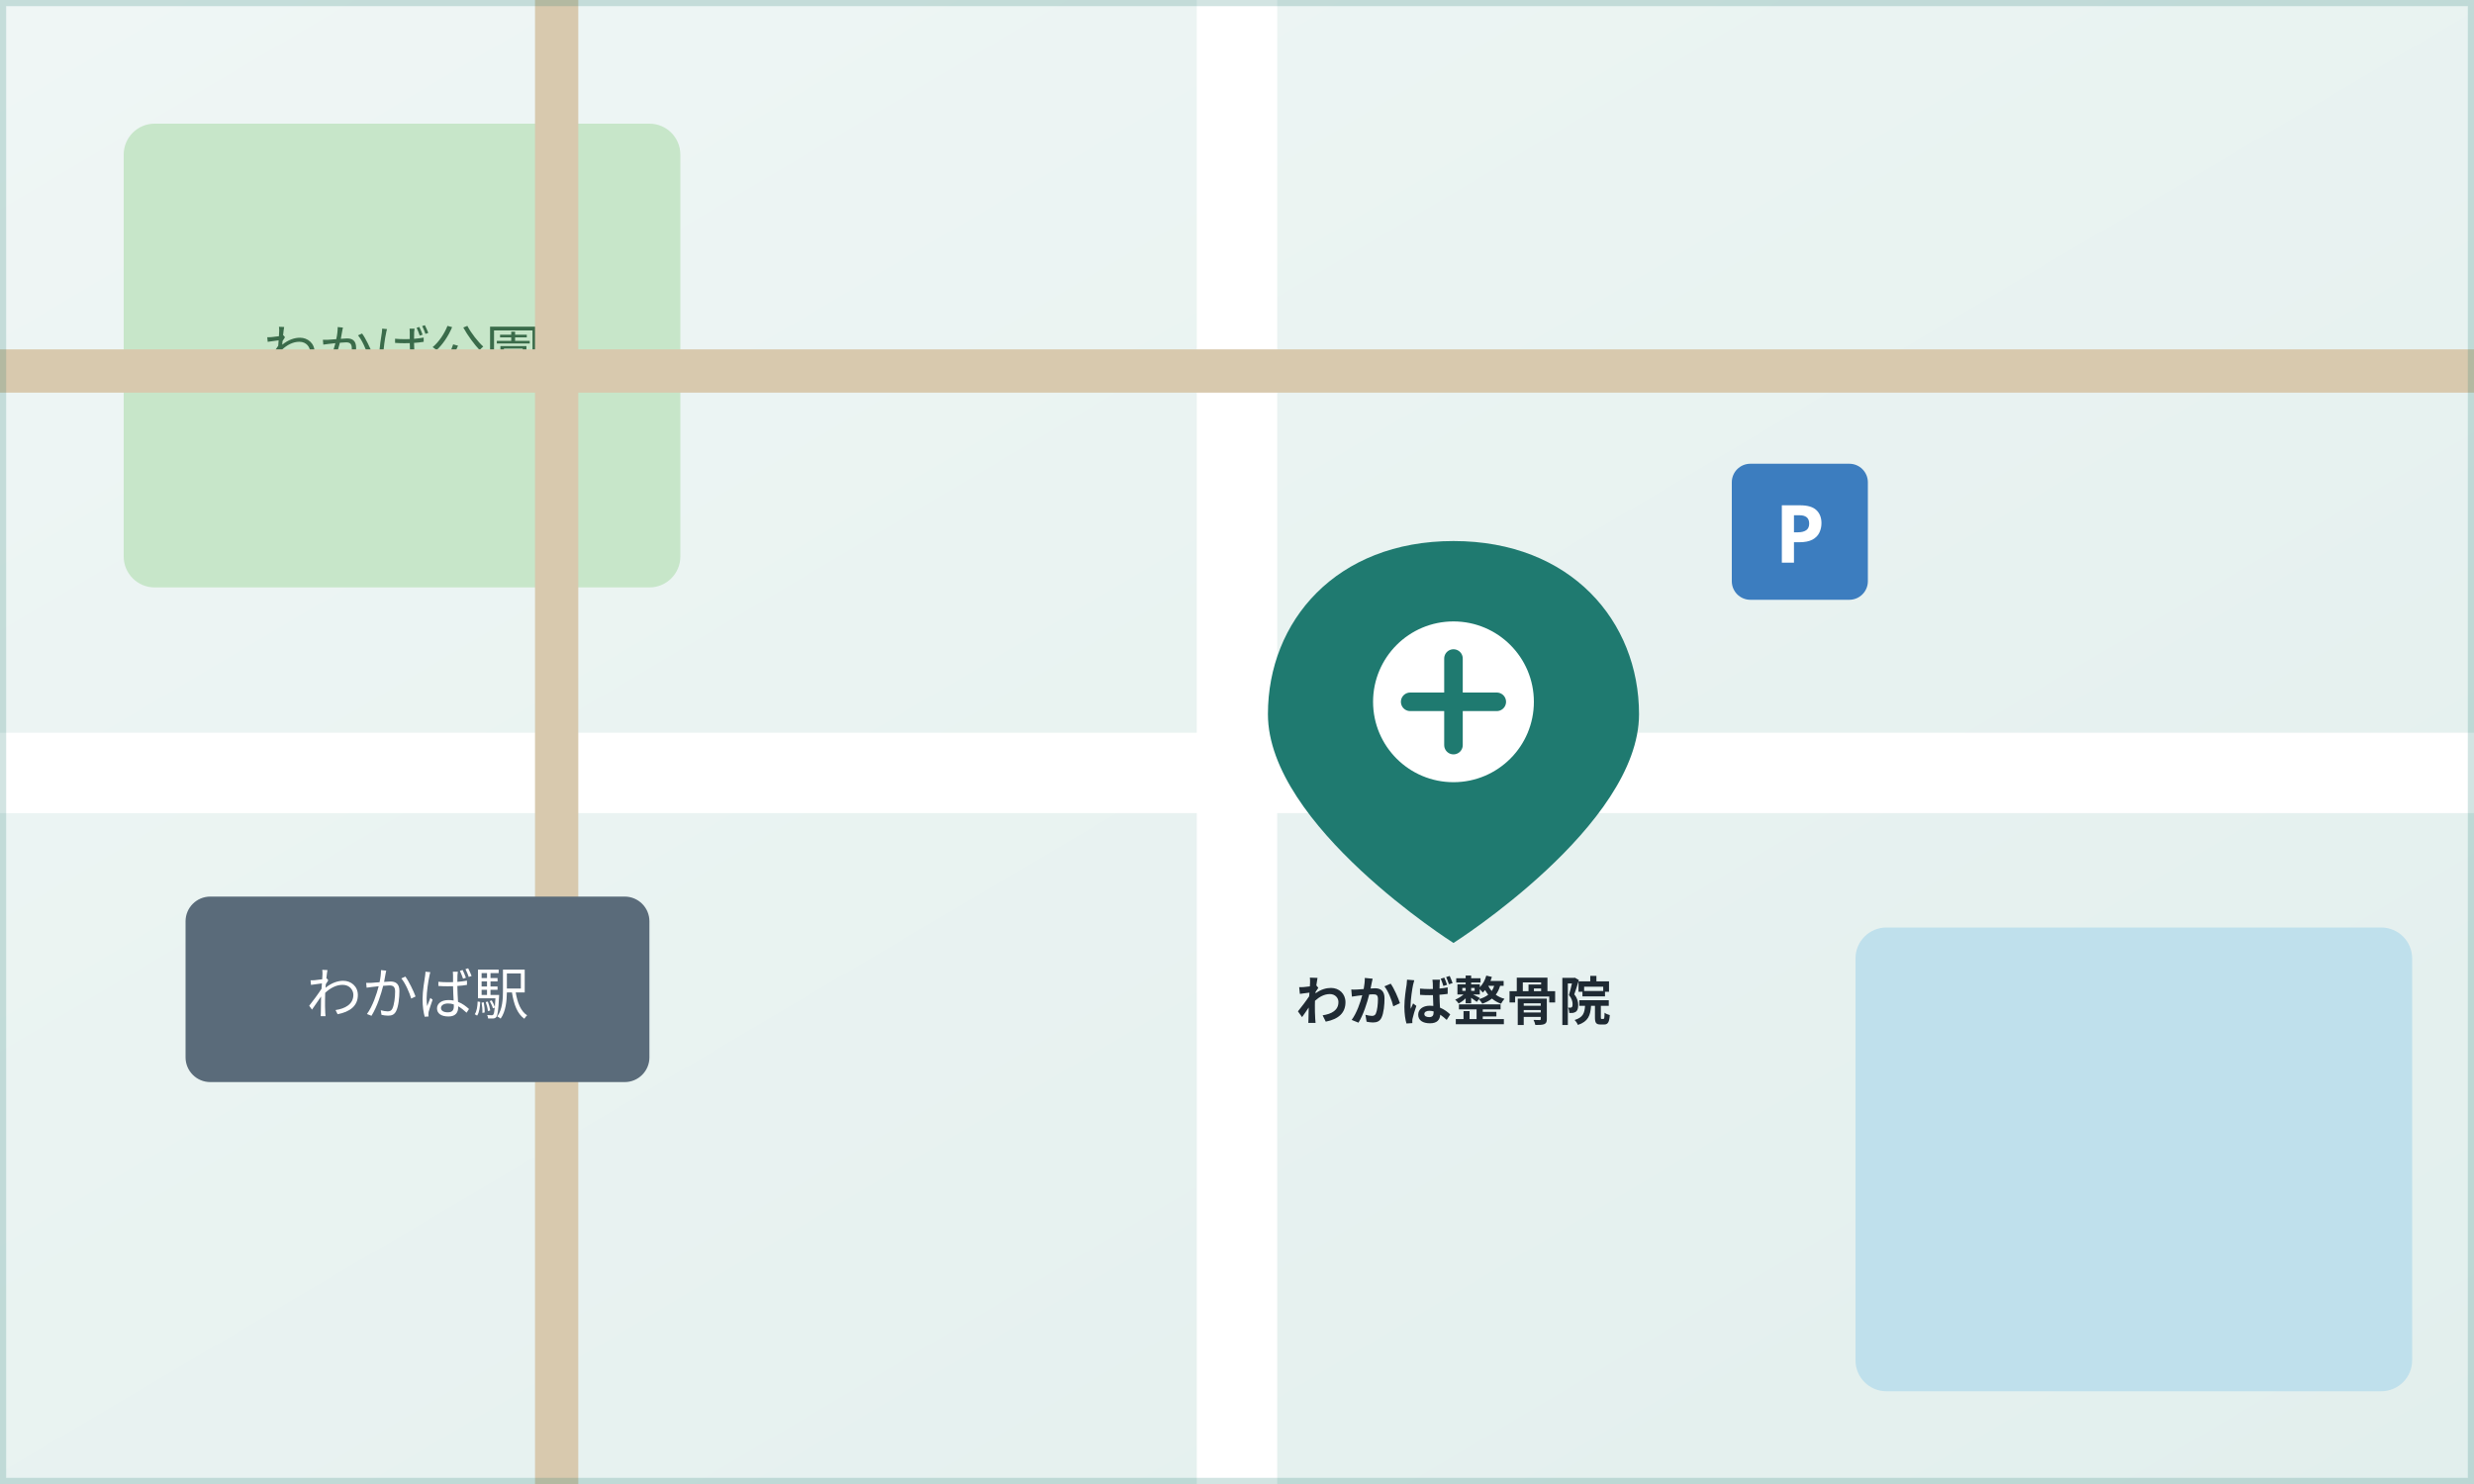
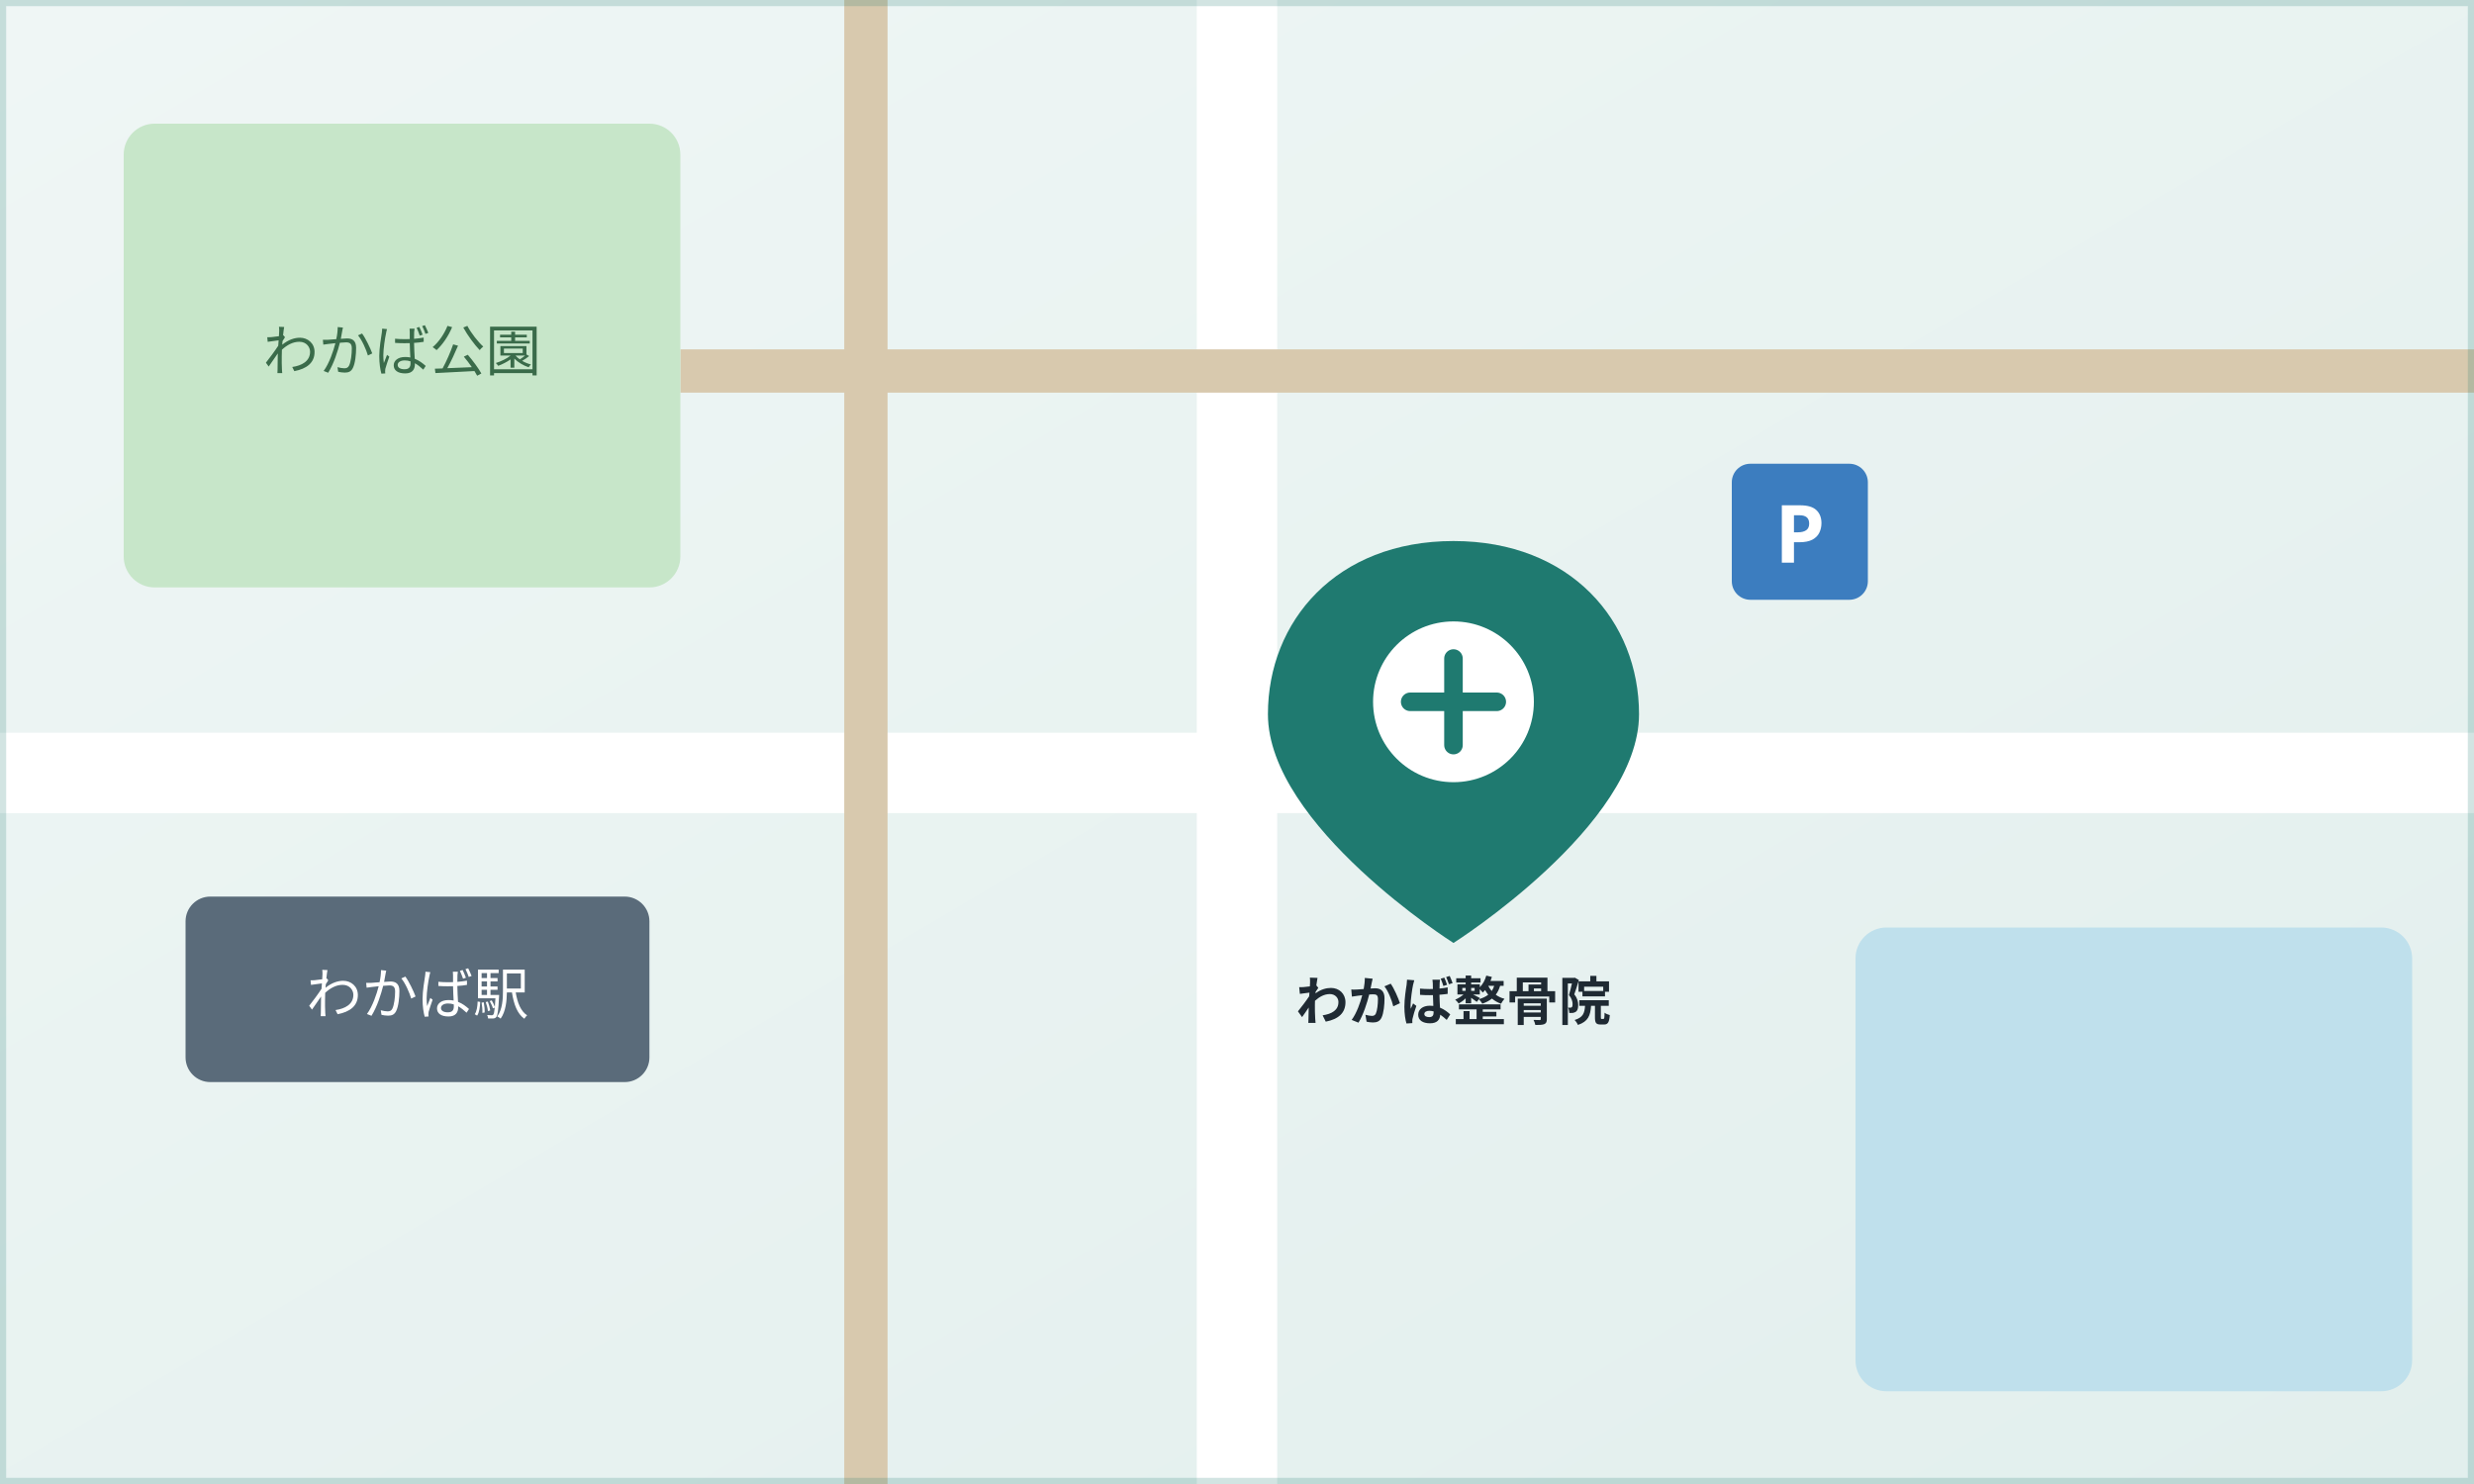
<svg xmlns="http://www.w3.org/2000/svg" viewBox="0 0 800 480" role="img" aria-label="">
  <defs>
    <linearGradient id="mapbg" x1="0" y1="0" x2="1" y2="1">
      <stop offset="0" stop-color="#EFF6F5" />
      <stop offset="1" stop-color="#E2EFED" />
    </linearGradient>
  </defs>
  <rect width="800" height="480" fill="url(#mapbg)" />
-   <rect x="40" y="40" width="180" height="150" rx="10" fill="#C7E6C9" />
-   <text x="130" y="120" font-family="sans-serif" font-size="18" fill="#3A6B4A" text-anchor="middle">わかば公園</text>
-   <rect x="600" y="300" width="180" height="150" rx="10" fill="#BFE0EC" />
  <g stroke="#FFFFFF" stroke-width="26">
    <line x1="0" y1="250" x2="800" y2="250" />
    <line x1="400" y1="0" x2="400" y2="480" />
  </g>
  <g stroke="#D8C9AE" stroke-width="14">
-     <line x1="0" y1="120" x2="800" y2="120" />
-     <line x1="180" y1="0" x2="180" y2="480" />
+     <line x1="220" y1="120" x2="800" y2="120" />
+     <line x1="280" y1="0" x2="280" y2="480" />
  </g>
+   <rect x="40" y="40" width="180" height="150" rx="10" fill="#C7E6C9" />
+   <text x="130" y="120" font-family="sans-serif" font-size="18" fill="#3A6B4A" text-anchor="middle">わかば公園</text>
+   <rect x="600" y="300" width="180" height="150" rx="10" fill="#BFE0EC" />
  <rect x="60" y="290" width="150" height="60" rx="8" fill="#5A6B7A" />
  <text x="135" y="328" font-family="sans-serif" font-size="18" fill="#FFFFFF" text-anchor="middle">わかば駅</text>
  <g transform="translate(470 175)">
    <path d="M0 0 C 38 0, 60 26, 60 56 C 60 92, 0 130, 0 130 C 0 130, -60 92, -60 56 C -60 26, -38 0, 0 0 Z" fill="#1F7A70" />
    <circle cx="0" cy="52" r="26" fill="#FFFFFF" />
    <path d="M0 38 v28 M-14 52 h28" stroke="#1F7A70" stroke-width="6" stroke-linecap="round" />
  </g>
  <text x="470" y="330" font-family="sans-serif" font-size="17" font-weight="bold" fill="#1F2A33" text-anchor="middle">わかば整骨院</text>
  <rect x="560" y="150" width="44" height="44" rx="6" fill="#3C7DBF" />
  <text x="582" y="182" font-family="sans-serif" font-size="26" font-weight="bold" fill="#FFFFFF" text-anchor="middle">P</text>
  <rect x="1" y="1" width="798" height="478" fill="none" stroke="#1F7A70" stroke-opacity="0.2" stroke-width="2" />
</svg>
